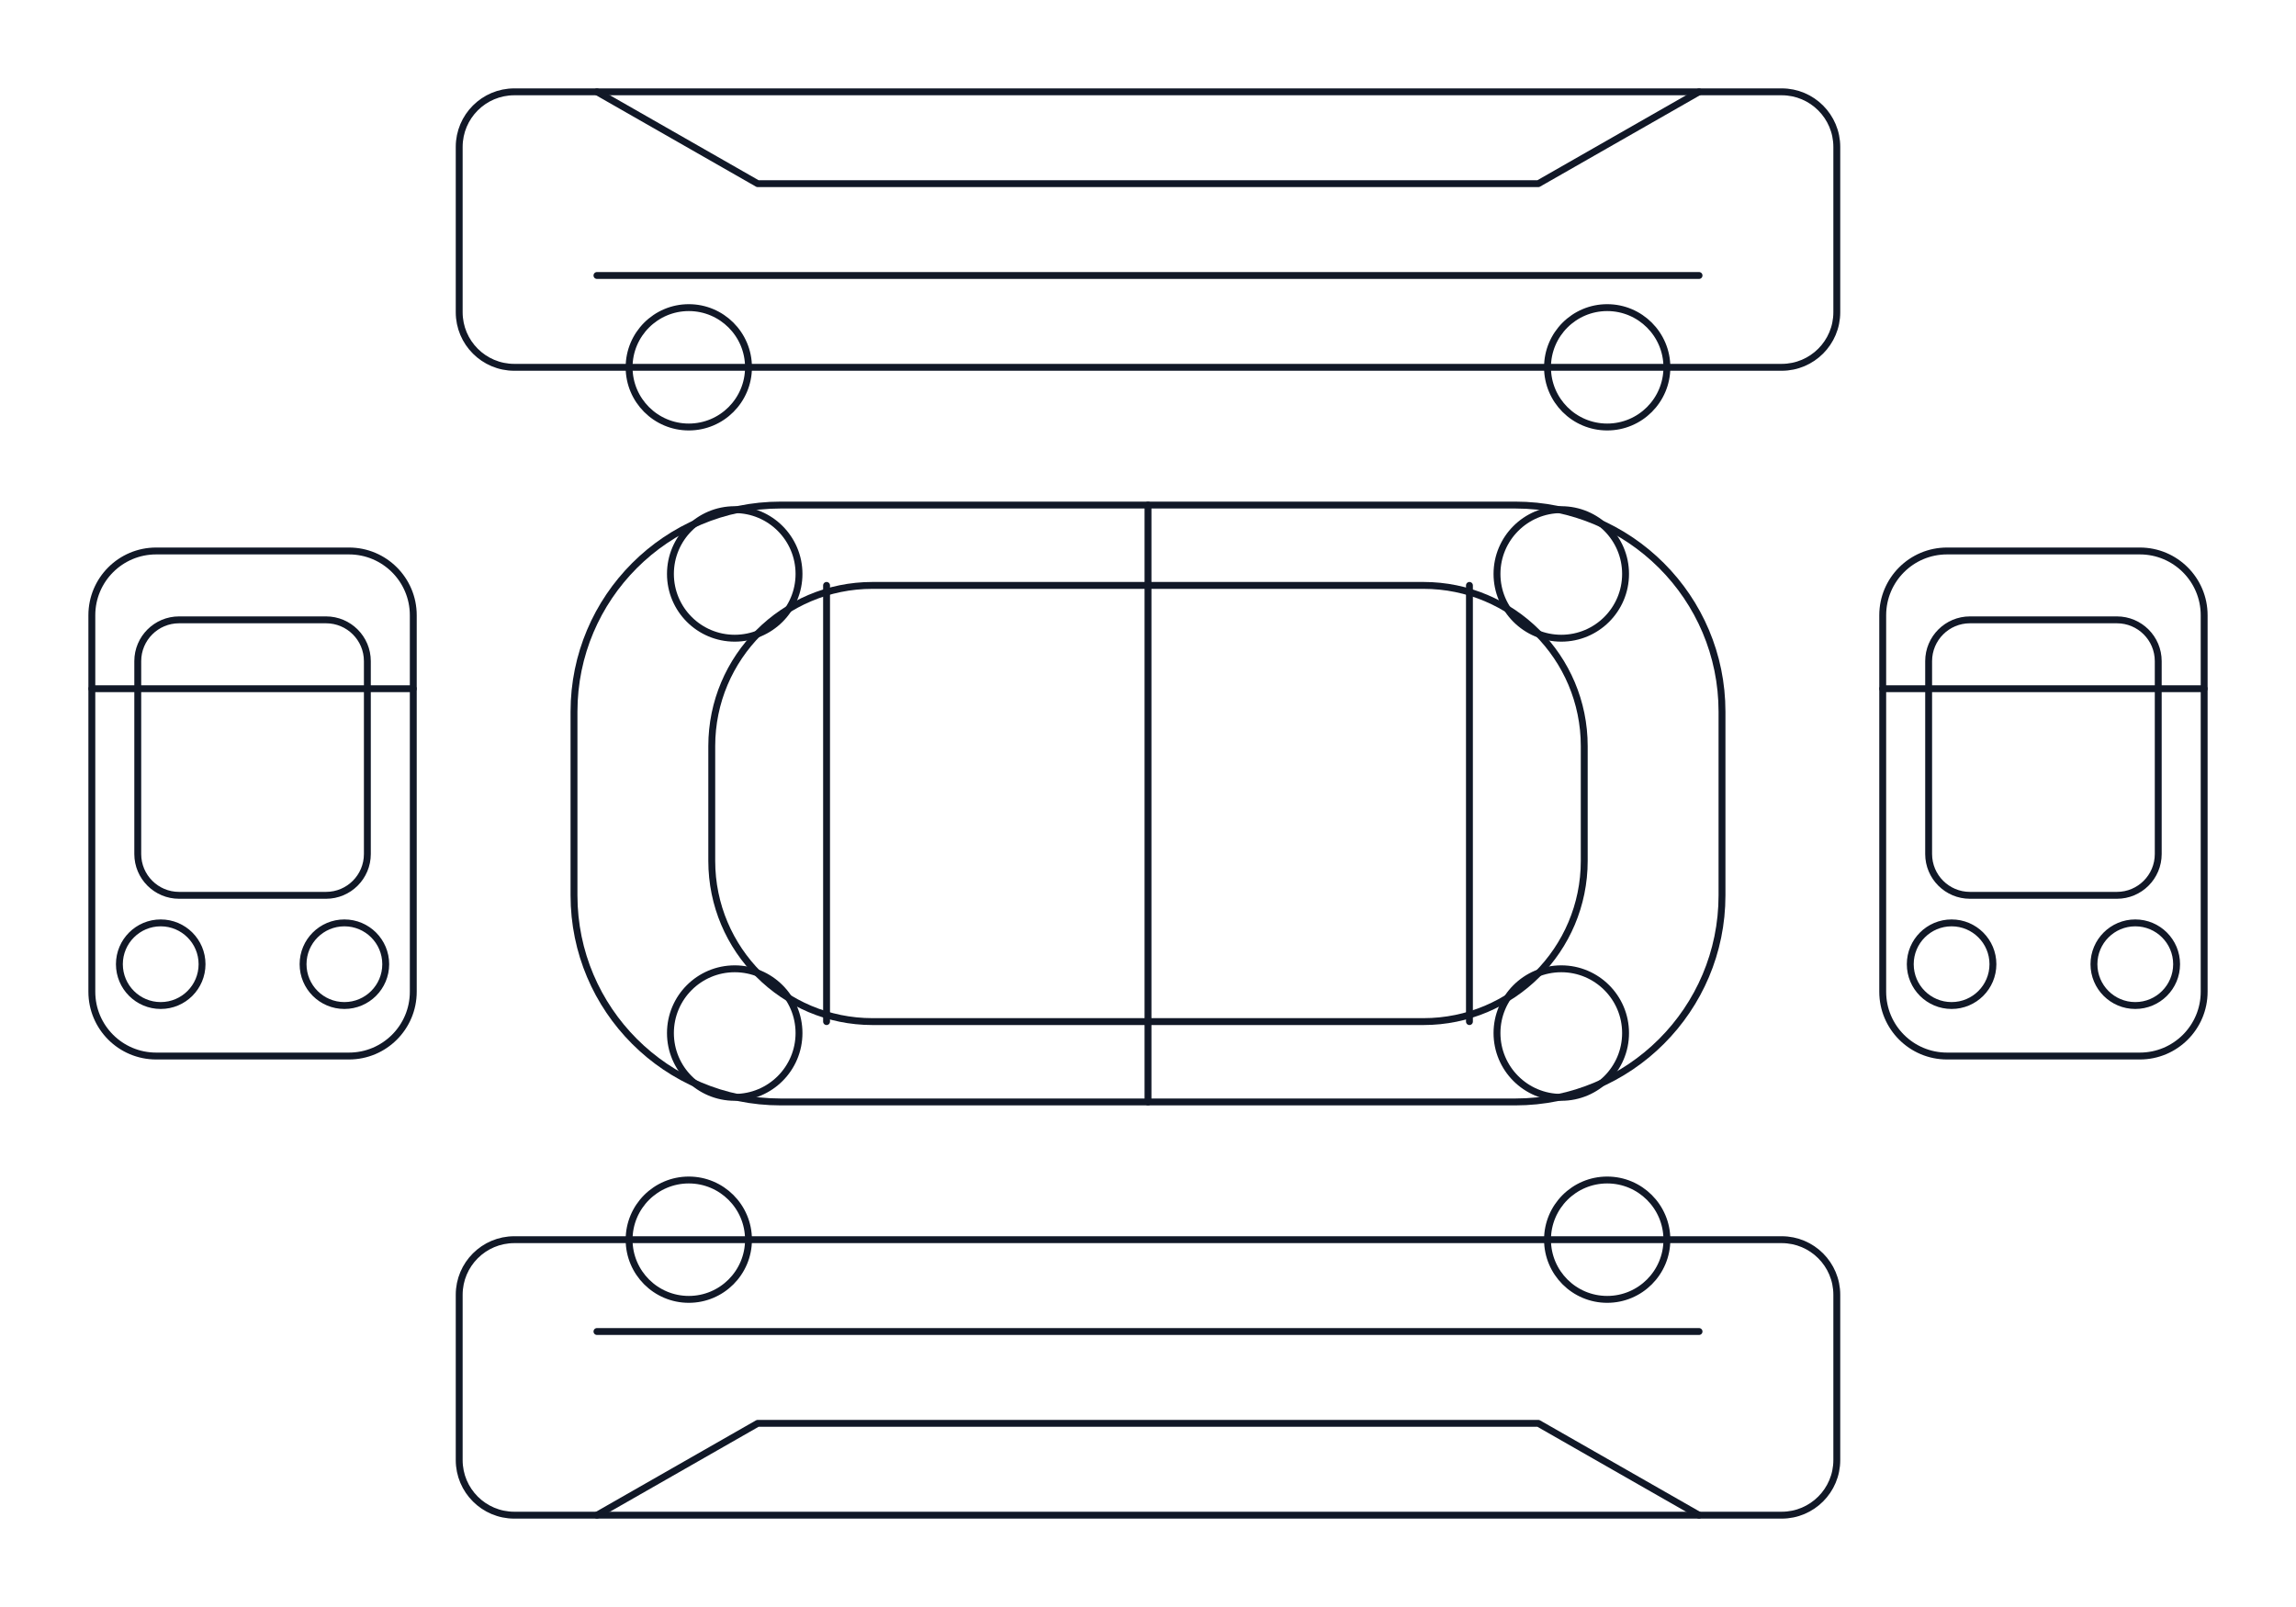
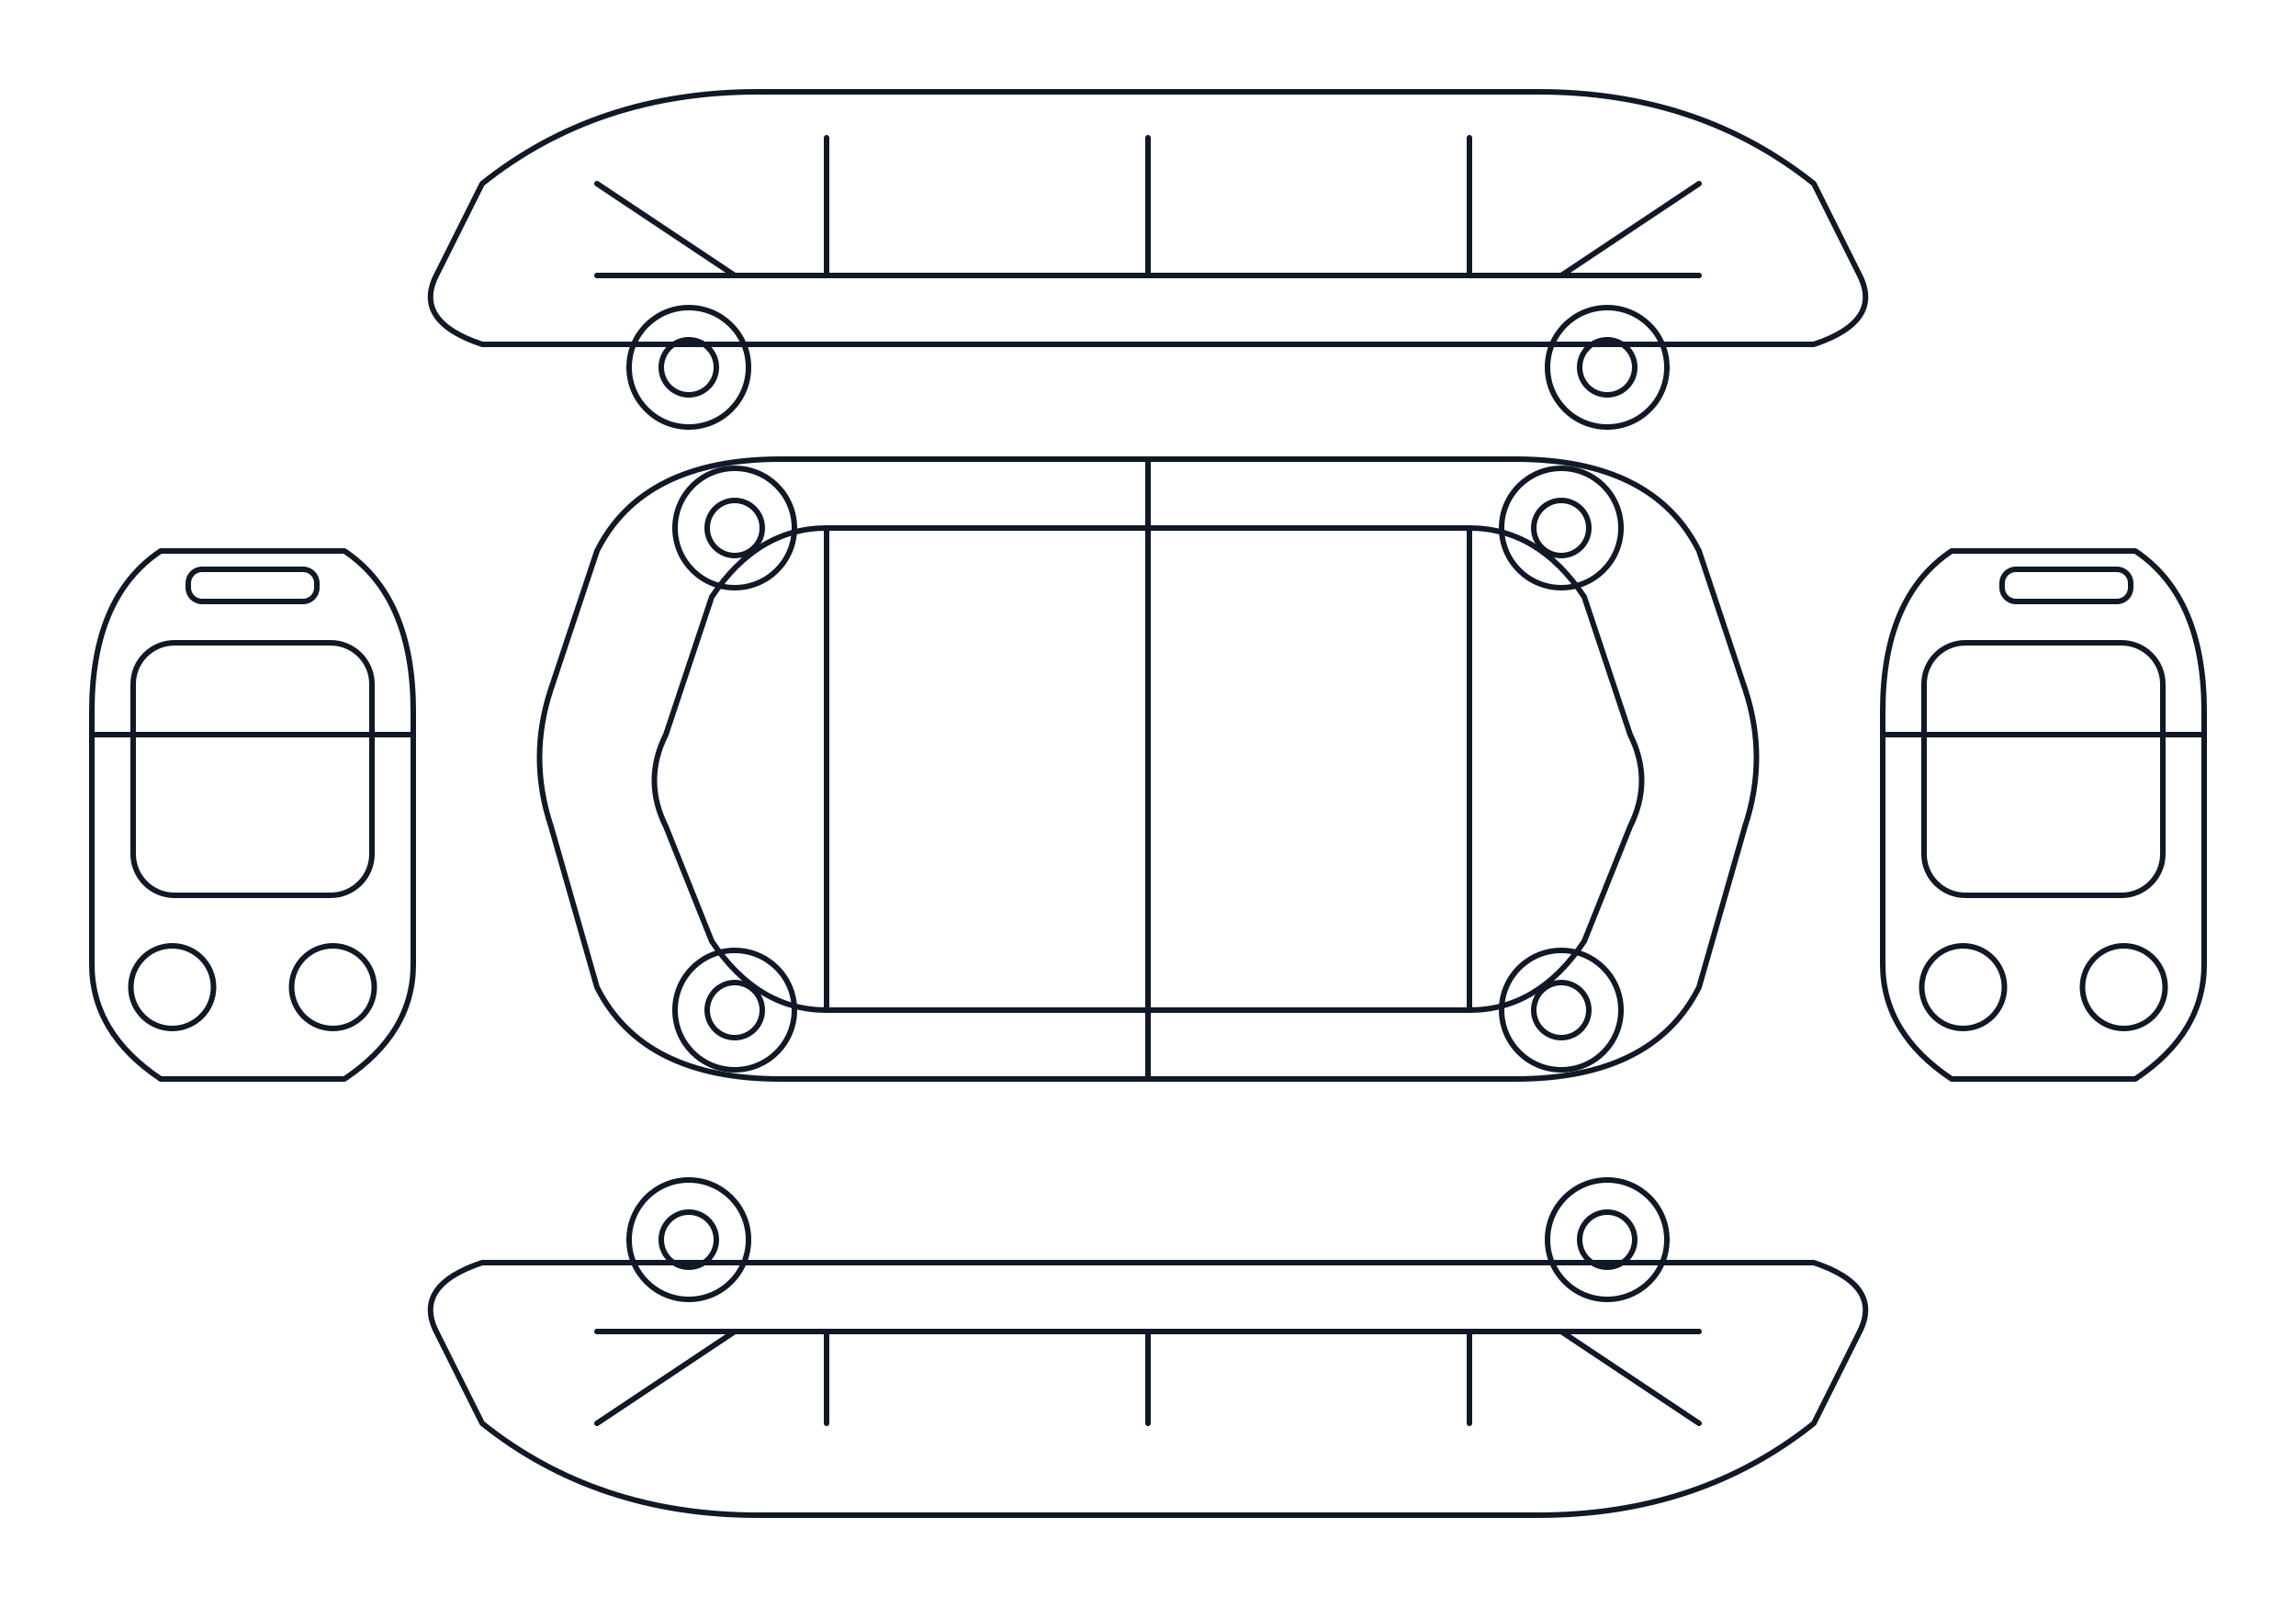
<svg xmlns="http://www.w3.org/2000/svg" viewBox="0 0 1000 700">
  <rect width="1000" height="700" fill="#ffffff" />
-   <g stroke="#111827" stroke-width="3" fill="none" stroke-linecap="round" stroke-linejoin="round">
-     <rect x="200" y="40" width="600" height="120" rx="24" />
-     <path d="M260 40 L330 80 L670 80 L740 40" />
+   <g stroke="#111827" stroke-width="2.4" fill="none" stroke-linecap="round" stroke-linejoin="round">
+     <path d="M210 80 Q260 40 330 40 L670 40 Q740 40 790 80 L810 120 Q820 140 790 150 L210 150 Q180 140 190 120 Z" />
+     <path d="M260 80 L320 120 L680 120 L740 80" />
    <line x1="260" y1="120" x2="740" y2="120" />
    <circle cx="300" cy="160" r="26" />
    <circle cx="700" cy="160" r="26" />
-     <rect x="40" y="240" width="140" height="220" rx="28" />
-     <rect x="60" y="270" width="100" height="120" rx="18" />
-     <line x1="40" y1="300" x2="180" y2="300" />
-     <circle cx="70" cy="420" r="18" />
-     <circle cx="150" cy="420" r="18" />
-     <rect x="250" y="220" width="500" height="260" rx="90" />
-     <rect x="310" y="255" width="380" height="190" rx="70" />
-     <line x1="500" y1="220" x2="500" y2="480" />
-     <line x1="360" y1="255" x2="360" y2="445" />
-     <line x1="640" y1="255" x2="640" y2="445" />
-     <circle cx="320" cy="250" r="28" />
-     <circle cx="680" cy="250" r="28" />
-     <circle cx="320" cy="450" r="28" />
-     <circle cx="680" cy="450" r="28" />
-     <rect x="820" y="240" width="140" height="220" rx="28" />
-     <rect x="840" y="270" width="100" height="120" rx="18" />
-     <line x1="820" y1="300" x2="960" y2="300" />
-     <circle cx="850" cy="420" r="18" />
-     <circle cx="930" cy="420" r="18" />
-     <rect x="200" y="540" width="600" height="120" rx="24" />
-     <path d="M260 660 L330 620 L670 620 L740 660" />
+     <circle cx="300" cy="160" r="12" />
+     <circle cx="700" cy="160" r="12" />
+     <line x1="360" y1="60" x2="360" y2="120" />
+     <line x1="500" y1="60" x2="500" y2="120" />
+     <line x1="640" y1="60" x2="640" y2="120" />
+     <path d="M70 240 Q40 260 40 310 L40 420 Q40 450 70 470 L150 470 Q180 450 180 420 L180 310 Q180 260 150 240 Z" />
+     <rect x="58" y="280" width="104" height="110" rx="18" />
+     <line x1="40" y1="320" x2="180" y2="320" />
+     <circle cx="75" cy="430" r="18" />
+     <circle cx="145" cy="430" r="18" />
+     <rect x="82" y="248" width="56" height="14" rx="6" />
+     <path d="M260 240 Q280 200 340 200 L660 200 Q720 200 740 240 L760 300 Q770 330 760 360 L740 430 Q720 470 660 470 L340 470 Q280 470 260 430 L240 360 Q230 330 240 300 Z" />
+     <path d="M310 260 Q330 230 360 230 L640 230 Q670 230 690 260 L710 320 Q720 340 710 360 L690 410 Q670 440 640 440 L360 440 Q330 440 310 410 L290 360 Q280 340 290 320 Z" />
+     <line x1="500" y1="200" x2="500" y2="470" />
+     <line x1="360" y1="230" x2="360" y2="440" />
+     <line x1="640" y1="230" x2="640" y2="440" />
+     <circle cx="320" cy="230" r="26" />
+     <circle cx="680" cy="230" r="26" />
+     <circle cx="320" cy="440" r="26" />
+     <circle cx="680" cy="440" r="26" />
+     <circle cx="320" cy="230" r="12" />
+     <circle cx="680" cy="230" r="12" />
+     <circle cx="320" cy="440" r="12" />
+     <circle cx="680" cy="440" r="12" />
+     <path d="M850 240 Q820 260 820 310 L820 420 Q820 450 850 470 L930 470 Q960 450 960 420 L960 310 Q960 260 930 240 Z" />
+     <rect x="838" y="280" width="104" height="110" rx="18" />
+     <line x1="820" y1="320" x2="960" y2="320" />
+     <circle cx="855" cy="430" r="18" />
+     <circle cx="925" cy="430" r="18" />
+     <rect x="872" y="248" width="56" height="14" rx="6" />
+     <path d="M210 620 Q260 660 330 660 L670 660 Q740 660 790 620 L810 580 Q820 560 790 550 L210 550 Q180 560 190 580 Z" />
+     <path d="M260 620 L320 580 L680 580 L740 620" />
    <line x1="260" y1="580" x2="740" y2="580" />
    <circle cx="300" cy="540" r="26" />
    <circle cx="700" cy="540" r="26" />
+     <circle cx="300" cy="540" r="12" />
+     <circle cx="700" cy="540" r="12" />
+     <line x1="360" y1="620" x2="360" y2="580" />
+     <line x1="500" y1="620" x2="500" y2="580" />
+     <line x1="640" y1="620" x2="640" y2="580" />
  </g>
</svg>
